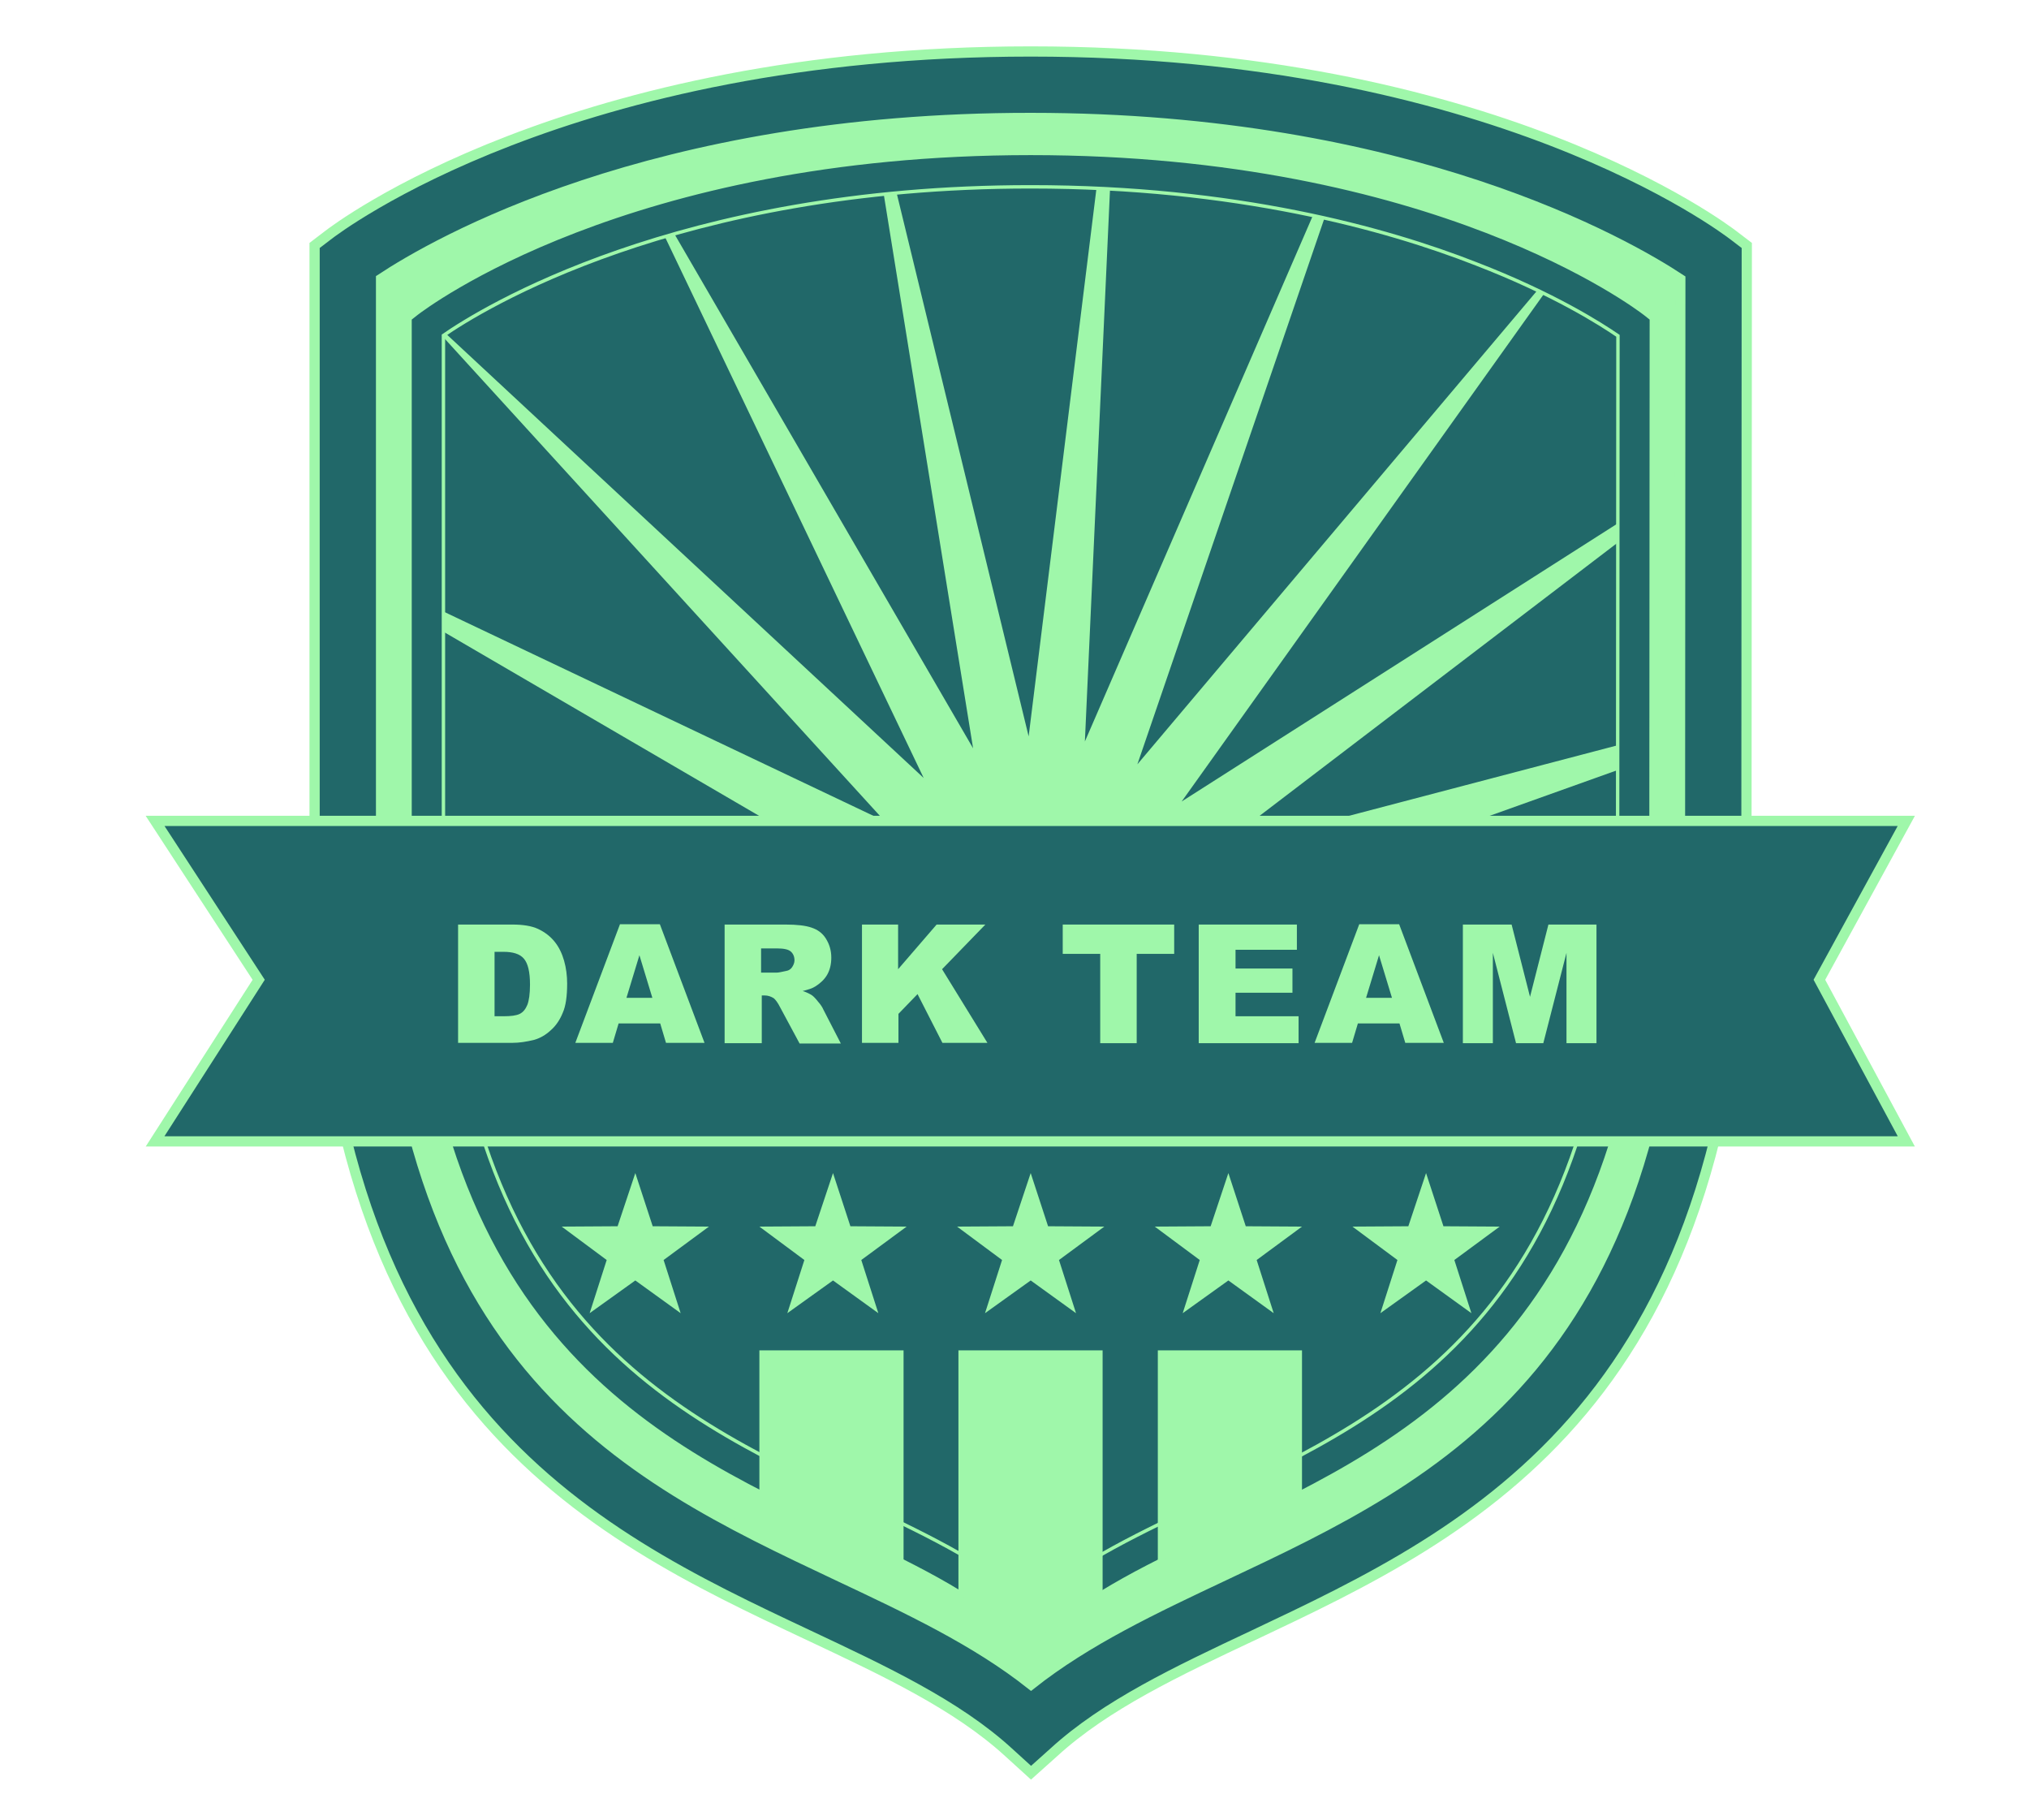
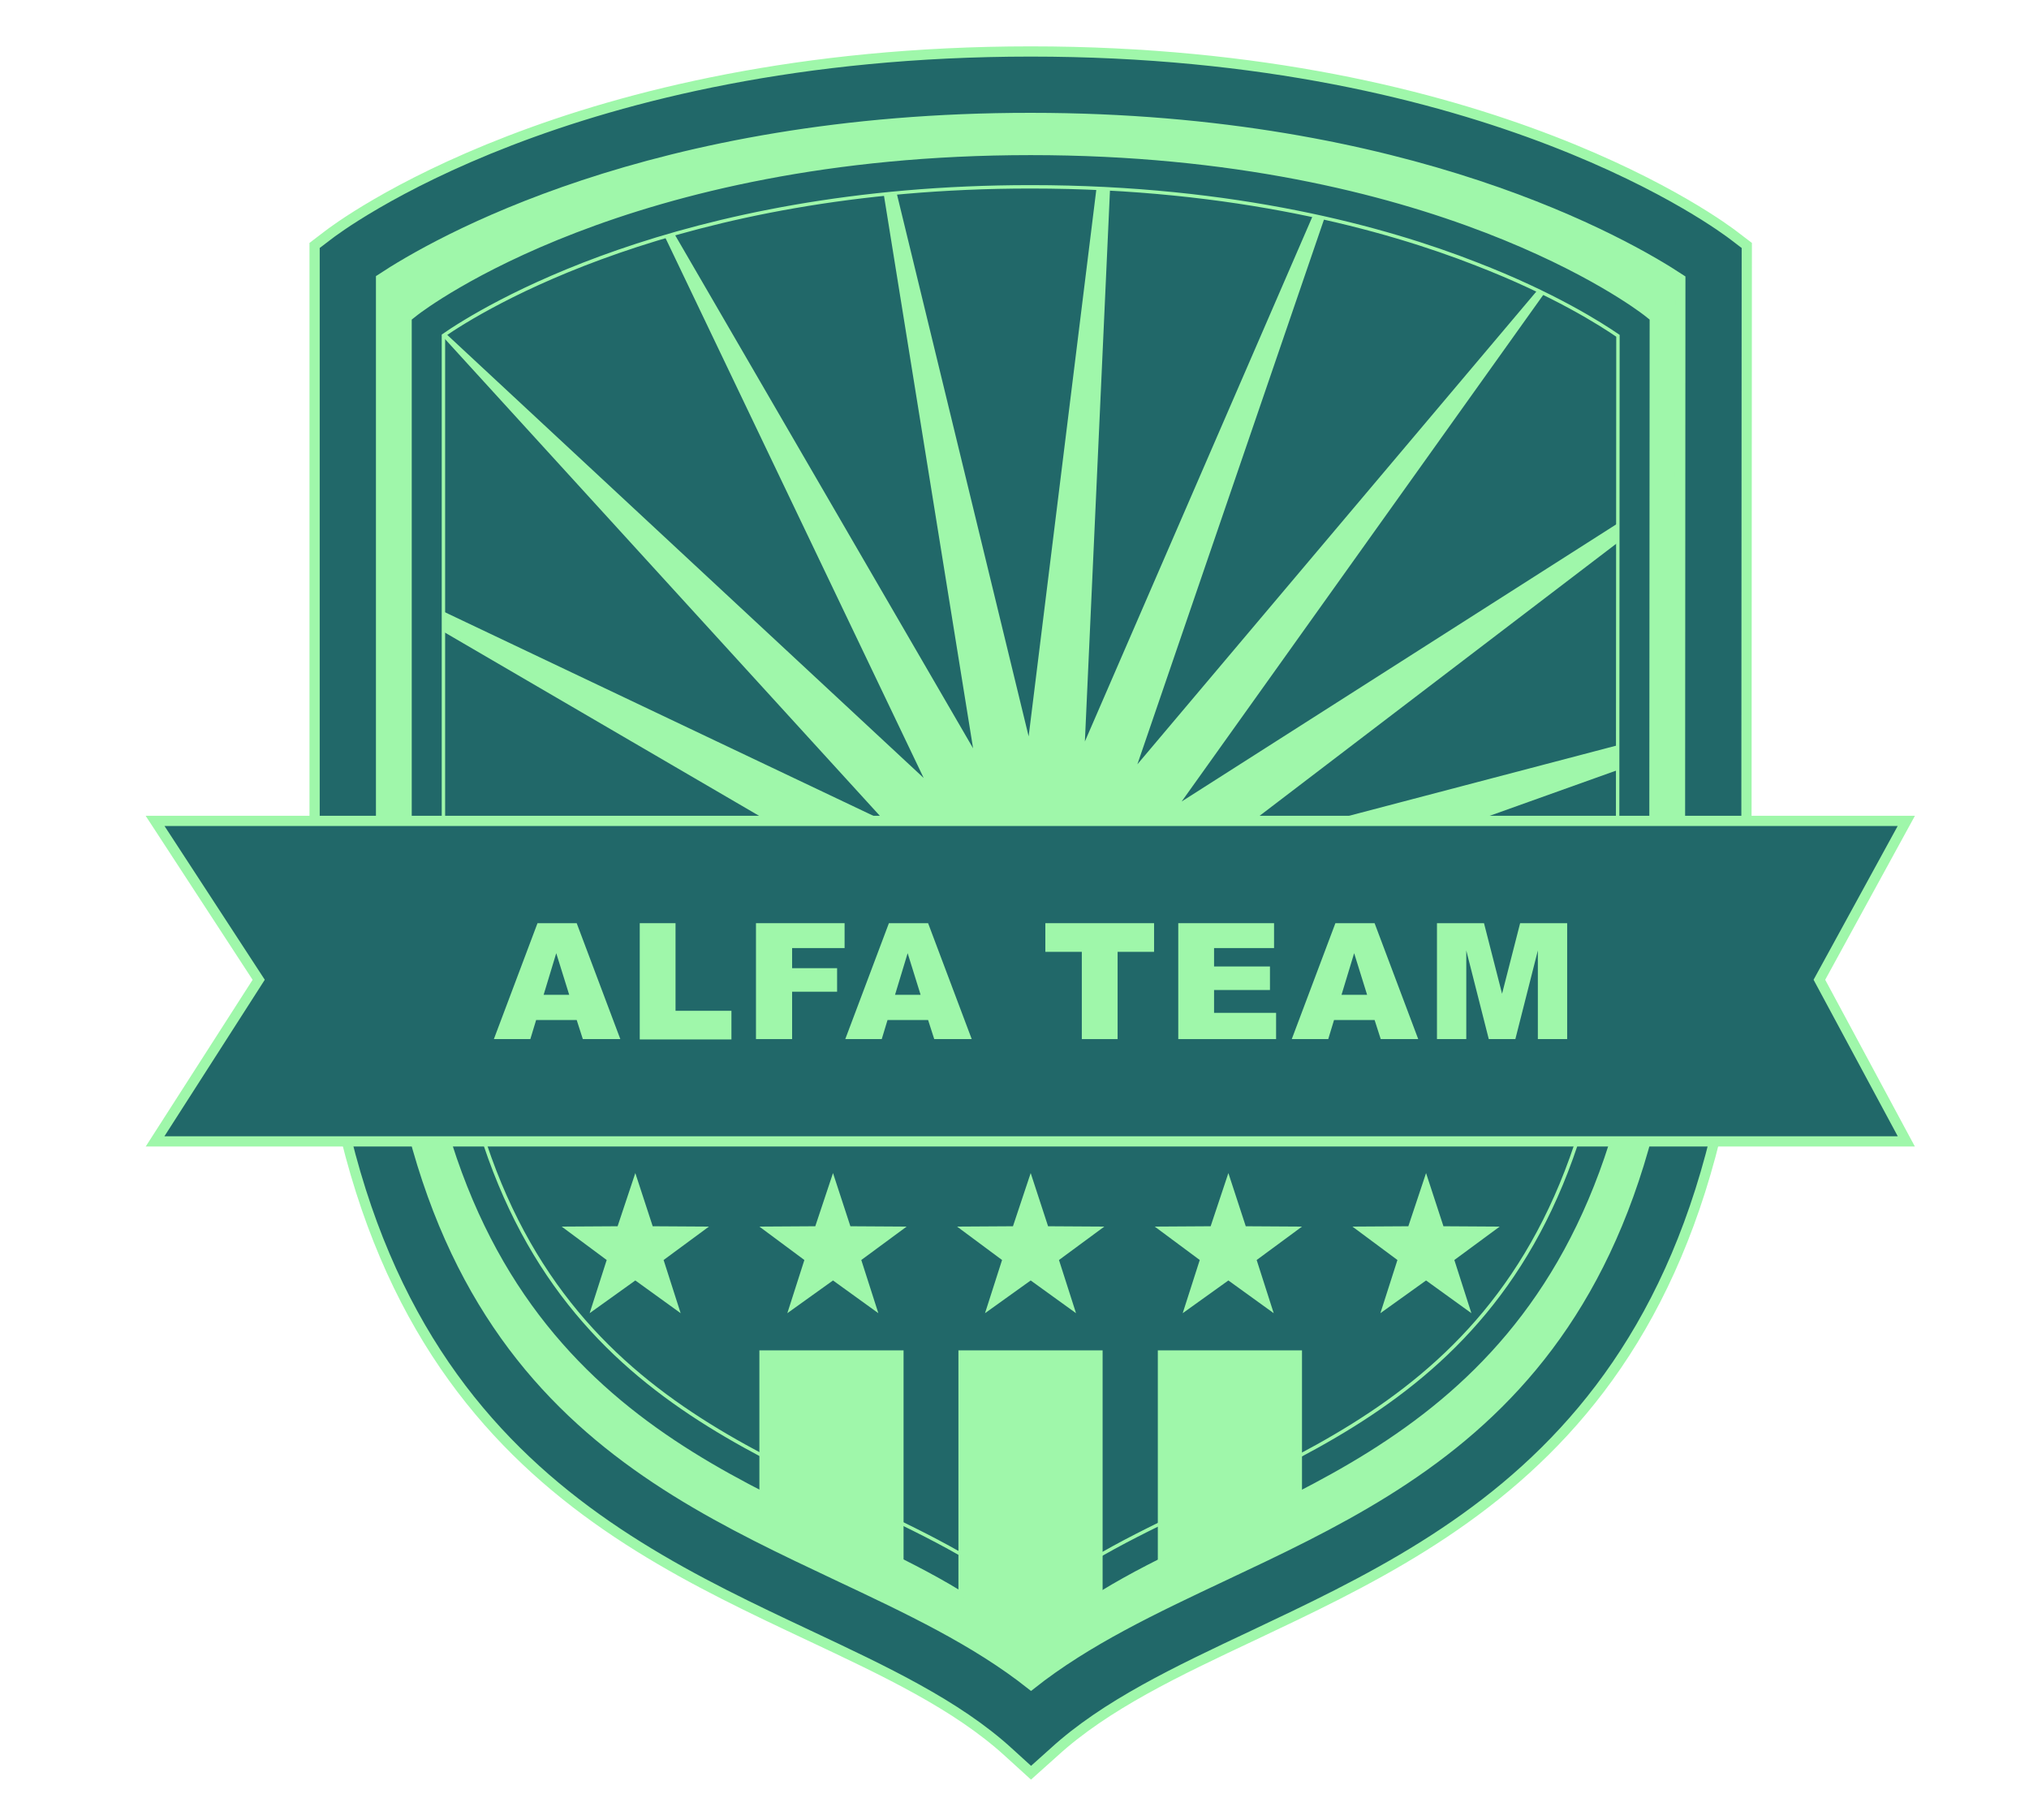
<svg xmlns="http://www.w3.org/2000/svg" version="1.1" id="Layer_1" x="0px" y="0px" viewBox="0 0 595.3 533.7" style="enable-background:new 0 0 595.3 533.7;" xml:space="preserve">
  <style type="text/css">
	.st0{fill:#9FF7AA;}
	.st1{fill:#E04726;}
	.st2{fill:#216869;stroke:#9FF7AA;stroke-miterlimit:10;}
	.st3{fill:#216869;stroke:#9FF7AA;stroke-width:3;stroke-miterlimit:10;}
	.st4{fill:none;}
</style>
  <polygon class="st0" points="106,90 106,267.5 111.8,338.7 120.3,364.7 159,427 213.6,464 240.1,470 274.5,489.3 297.6,502.2   300.7,508.7 324,491.7 394.6,454.2 454.6,412.4 474.7,381.4 493,344.1 500.2,296.7 500.2,198.6 504.3,84.2 499.2,70.9 441.3,47.1   331.3,23.9 279.6,23.9 211.2,32.1 159.8,47.8 111.8,68.5 " />
  <g>
    <path class="st1" d="M899.4,1464.3c-3-15.7-0.3-29.8,8-42.1c7.8-11.5,19.5-19.8,31.2-25.7c-19,3.1-36.7,10.2-52.1,20.4l-1.9,1.6   c-0.2,0.2-16.7,15.1-4.3,57.8C886.2,1472.2,892.5,1468.3,899.4,1464.3z" />
    <path class="st1" d="M864.3,1435.1c-11,11.2-20,24.3-26.6,38.8c1.6,0.6,3.1,1.3,4.5,2.2c6.2,3.8,11.1,10.1,14.5,18.8   c4-3.7,8.4-7.4,13.2-11.1C863.1,1462.5,862.5,1446.6,864.3,1435.1z" />
    <path class="st1" d="M836,1486.6c-0.9-0.6-1.8-1-2.7-1.3c-4.8,13.9-7.5,28.8-7.5,44.4c0,1.6,0,3.1,0.1,4.7   c4.5-8.9,11.3-19.1,21.3-29.9C844.6,1495.7,840.9,1489.7,836,1486.6z" />
    <path class="st1" d="M850.3,1519.2c-8.3,10-13.4,19.2-16.6,26.9c-0.8,1.9-1.5,3.8-2.1,5.8H855c-0.3-2-0.5-4-0.8-6   C852.9,1536.6,851.8,1527.7,850.3,1519.2z" />
    <path class="st1" d="M874.3,1495.9c-5.1,4.1-9.7,8.2-13.8,12.2c2.4,11.4,4,23.5,5.7,36.2c0.3,2.5,0.7,5.1,1,7.6h36.4   c-6.8-10.8-13.3-22.2-19.4-34.1C880.3,1510,877,1502.7,874.3,1495.9z" />
    <path class="st1" d="M1078.6,1464c-6.8-3.4-23.6-10.9-47.1-14.6c-27.6-4.4-70.2-4.1-117.7,20.8c7.4,16.9,27.3,23.7,55.9,33.3   c27.4,9.3,63.5,21.5,103.1,48.3h21c1.2-7.3,1.8-14.7,1.8-22.3C1095.6,1505.8,1089.4,1483.4,1078.6,1464z" />
    <path class="st1" d="M903.1,1476.2c-6.8,4-13.1,8-18.7,12c2.7,7.3,6.2,15.3,10.7,24c7,13.8,14.8,27.1,23,39.6h132   c-32.1-19.1-61.3-29-84.3-36.8C935.5,1504.8,912.6,1497.1,903.1,1476.2z" />
    <path class="st1" d="M917.5,1429c-5.8,8.5-8,18.3-6.8,29.1c49.5-25.2,94-25.3,123-20.7c12.9,2.1,23.9,5.1,32.6,8.2   c-21.2-26.7-52.4-45.2-87.8-49.8C970.3,1397.4,933.3,1405.7,917.5,1429z" />
  </g>
  <g>
    <path class="st2" d="M479.6,95.9c0,0-59-46-177.2-46s-177.2,46-177.2,46v152.4c0,187.8,122.7,178.2,177.3,228.1   c54.6-49.9,177-40.3,177-228.2L479.6,95.9z" />
    <g>
      <path class="st3" d="M302.5,520l-6.6-6c-15.2-13.9-36.3-23.8-58.6-34.3c-64.6-30.4-145-68.3-145-230.7V72l3.8-2.9    c2.8-2.2,70.9-54,206.3-54s203.4,51.8,206.3,54l3.8,2.9l-0.1,176.9c0,162.5-80.2,200.3-144.7,230.8    c-22.3,10.5-43.3,20.4-58.5,34.3L302.5,520z M111.8,81.8V249c0,150.1,71.1,183.5,133.8,213.1c20.8,9.8,40.6,19.1,56.9,32    c16.3-12.9,36-22.2,56.8-32c62.6-29.5,133.6-63,133.6-213.1L493,81.9c-15.6-10.3-79.6-47.3-190.5-47.3    C191,34.5,127.4,71.5,111.8,81.8z" />
    </g>
    <g>
      <polygon class="st4" points="125.2,182.5 125.2,240 252.1,256.6   " />
      <path class="st4" d="M125.2,246.6v1.7c0,17.8,1.1,33.9,3.2,48.4l121-22.8L125.2,246.6z" />
      <path class="st4" d="M126.4,95c-0.8,0.6-1.3,0.9-1.3,0.9v81.2l134.3,63.8L126.4,95z" />
      <path class="st4" d="M192.9,64.9C155.4,76,133.5,90,127.1,94.5L271,228.2L192.9,64.9z" />
      <path class="st4" d="M258.5,52.2c-24.4,2.5-45.5,6.9-63.2,12.1l90.2,155.4L258.5,52.2z" />
      <path class="st4" d="M177.6,401c11.5,10.9,24.2,19.3,37.1,26.6l55.1-107.4L177.6,401z" />
      <path class="st4" d="M300.1,333.4l-32.7,120.3c13.2,6.6,25.2,13.7,35.1,22.7c3.3-3,6.9-5.8,10.6-8.5L300.1,333.4z" />
      <path class="st4" d="M145.5,356.8c7.5,15.9,16.8,28.7,27.1,39.4l86-88.9L145.5,356.8z" />
      <path class="st4" d="M129.4,303.4c3,18.1,7.6,33.6,13.3,47.1l108.9-59.3L129.4,303.4z" />
      <path class="st4" d="M221,431.1c13.5,7.2,27.2,13.2,40,19.5l23-121.3L221,431.1z" />
      <path class="st4" d="M411.6,413.9c11.7-8.5,22.6-18.7,32.2-31.6l-98.4-66.9L411.6,413.9z" />
      <path class="st4" d="M448,376.4c7.9-11.7,14.7-25.5,19.9-42L355,301L448,376.4z" />
      <path class="st4" d="M470,327.4c3.8-13.6,6.6-29,8.1-46.4l-118,3.3L470,327.4z" />
      <path class="st4" d="M367.5,439.3c12.7-6.1,25.7-12.8,38-21.1l-73.3-92L367.5,439.3z" />
      <path class="st4" d="M478.7,273.8c0.5-8.1,0.8-16.6,0.8-25.5v-24l-119.2,42.6L478.7,273.8z" />
      <path class="st4" d="M319.1,464c12.5-7.9,26.9-14.4,41.8-21.5l-44.1-110.1L319.1,464z" />
      <polygon class="st4" points="479.5,217.4 479.5,155.5 355.7,249.9   " />
      <path class="st4" d="M479.5,150.5V95.9c0,0-7.9-6.1-23.6-13.9L346.5,235.3L479.5,150.5z" />
      <path class="st4" d="M387.2,58.6c-17.8-3.9-38.3-6.8-61.3-8l-7.6,166.9L387.2,58.6z" />
      <path class="st4" d="M322.3,50.4c-6.4-0.3-13.1-0.5-19.9-0.5c-14.4,0-27.9,0.7-40.5,1.9l39.8,164.1L322.3,50.4z" />
      <path class="st4" d="M454.4,81.2c-14.8-7.2-36.3-15.6-64.3-22l-56.5,164.9L454.4,81.2z" />
      <path class="st0" d="M364.9,286.2l-4.8-1.9l118-3.3c0.2-2.4,0.4-4.8,0.6-7.3l-118.3-7l119.2-42.6v-6.8l-123.8,32.5l123.9-94.5v-5    l-133,84.8L456,82c-0.5-0.3-1-0.5-1.6-0.8l-120.7,143l56.5-164.9c-1-0.2-2-0.4-3-0.7l-68.9,158.9l7.6-166.9    c-1.2-0.1-2.4-0.1-3.6-0.2L301.8,216L261.9,51.8c-1.1,0.1-2.3,0.2-3.4,0.3l27,167.4L195.3,64.2c-0.8,0.2-1.6,0.5-2.4,0.7    L271,228.2L127.2,94.5c-0.3,0.2-0.5,0.4-0.7,0.5l133.1,145.9l-134.3-63.8v5.4l126.9,74l-127-16.5v6.6l124.2,27.3l-121,22.8    c0.3,2.3,0.7,4.6,1,6.8l122.2-12.2" />
    </g>
    <g>
      <path class="st2" d="M302.5,483l-3.3-3c-13.9-12.7-32.8-21.6-52.8-31c-56.2-26.5-126.1-59.4-126.1-200.7V93.5l1.9-1.5    c2.5-1.9,61.7-47,180.2-47s177.7,45.1,180.2,47l1.9,1.5l-0.1,154.7c0,141.3-69.8,174.3-125.9,200.8c-20,9.4-38.8,18.3-52.7,31    L302.5,483z M130.1,98.4v149.9c0,135.1,64,165.3,120.5,191.9c19.2,9,37.4,17.6,51.9,29.8c14.5-12.1,32.7-20.7,51.8-29.7    c56.4-26.6,120.3-56.8,120.3-192l0.1-149.8c-4.8-3.3-18.8-12.3-41.6-21.1C406.6,67,362.4,54.8,302.4,54.8    C198.6,54.8,140.9,90.9,130.1,98.4z" />
    </g>
    <polygon class="st3" points="559.3,334.8 45.5,334.8 75.9,287.4 45.5,240.8 559.3,240.8 533.8,287.4  " />
    <g>
-       <path class="st0" d="M134.3,271.2h16c3.1,0,5.7,0.4,7.6,1.3c1.9,0.9,3.5,2.1,4.8,3.7c1.3,1.6,2.2,3.5,2.8,5.6s0.9,4.4,0.9,6.7    c0,3.7-0.4,6.6-1.3,8.6c-0.8,2-2,3.8-3.5,5.1c-1.5,1.4-3.1,2.3-4.8,2.8c-2.4,0.6-4.5,0.9-6.4,0.9h-16V271.2z M145.1,279.1v19h2.6    c2.2,0,3.8-0.2,4.8-0.7s1.7-1.4,2.2-2.6c0.5-1.2,0.8-3.3,0.8-6c0-3.7-0.6-6.2-1.8-7.6c-1.2-1.4-3.2-2-6-2H145.1z" />
-       <path class="st0" d="M193.7,300.2h-12.2l-1.7,5.7h-11l13.1-34.8h11.7l13.1,34.8h-11.3L193.7,300.2z M191.4,292.7l-3.8-12.5    l-3.8,12.5H191.4z" />
-       <path class="st0" d="M212.6,306v-34.8h17.9c3.3,0,5.9,0.3,7.6,0.9c1.8,0.6,3.2,1.6,4.2,3.2s1.6,3.4,1.6,5.6c0,1.9-0.4,3.6-1.2,5    s-2,2.5-3.4,3.4c-0.9,0.6-2.2,1-3.8,1.4c1.3,0.4,2.2,0.9,2.8,1.3c0.4,0.3,1,0.9,1.7,1.8c0.8,0.9,1.3,1.7,1.5,2.2l5.2,10.1h-12.1    l-5.7-10.6c-0.7-1.4-1.4-2.3-1.9-2.7c-0.8-0.5-1.7-0.8-2.6-0.8h-0.9V306H212.6z M223.4,285.3h4.5c0.5,0,1.4-0.2,2.8-0.5    c0.7-0.1,1.3-0.5,1.7-1.1s0.7-1.3,0.7-2c0-1.1-0.4-2-1.1-2.6c-0.7-0.6-2-0.9-4-0.9h-4.7V285.3z" />
-       <path class="st0" d="M252.8,271.2h10.7v13.1l11.3-13.1h14.3l-12.7,13.1l13.3,21.6h-13.2l-7.3-14.3l-5.6,5.8v8.5h-10.7V271.2z" />
-       <path class="st0" d="M311.8,271.2h32.7v8.6h-11V306h-10.7v-26.2h-11V271.2z" />
-       <path class="st0" d="M351.7,271.2h28.8v7.4h-18v5.5h16.7v7.1h-16.7v6.9H381v7.9h-29.3V271.2z" />
-       <path class="st0" d="M410.6,300.2h-12.2l-1.7,5.7h-11l13.1-34.8h11.7l13.1,34.8h-11.3L410.6,300.2z M408.4,292.7l-3.8-12.5    l-3.8,12.5H408.4z" />
-       <path class="st0" d="M429.4,271.2h14.1l5.4,21.2l5.4-21.2h14.1V306h-8.8v-26.5l-6.8,26.5h-8l-6.8-26.5V306h-8.8V271.2z" />
+       <path class="st0" d="M169.2,299.2h-11.9l-1.7,5.6h-10.7l12.8-34h11.5l12.8,34h-11L169.2,299.2z M167,291.8l-3.8-12.2l-3.7,12.2    H167z" />
+       <path class="st0" d="M187.7,270.8h10.5v25.7h16.4v8.4h-26.9V270.8z" />
+       <path class="st0" d="M221.8,270.8h26v7.3h-15.4v5.9h13.2v6.9h-13.2v13.9h-10.6V270.8z" />
+       <path class="st0" d="M272.3,299.2h-11.9l-1.7,5.6H248l12.8-34h11.5l12.8,34h-11L272.3,299.2z M270.1,291.8l-3.8-12.2l-3.7,12.2    H270.1z" />
+       <path class="st0" d="M306.6,270.8h32v8.4h-10.7v25.6h-10.5v-25.6h-10.7V270.8z" />
+       <path class="st0" d="M345.6,270.8h28.2v7.3h-17.6v5.4h16.4v6.9h-16.4v6.7h18.2v7.7h-28.7V270.8z" />
+       <path class="st0" d="M403.3,299.2h-11.9l-1.7,5.6H379l12.8-34h11.5l12.8,34h-11L403.3,299.2z M401.1,291.8l-3.8-12.2l-3.7,12.2    H401.1z" />
+       <path class="st0" d="M421.6,270.8h13.8l5.3,20.7l5.3-20.7h13.8v34h-8.6v-26l-6.6,26h-7.8l-6.6-26v26h-8.6V270.8z" />
    </g>
  </g>
  <polygon class="st0" points="186.4,344.1 191.5,359.7 208,359.8 194.7,369.6 199.7,385.2 186.4,375.6 173,385.2 178,369.6   164.8,359.8 181.2,359.7 " />
  <polygon class="st0" points="244.4,344.1 249.5,359.7 266,359.8 252.7,369.6 257.7,385.2 244.4,375.6 231,385.2 236,369.6   222.8,359.8 239.2,359.7 " />
  <polygon class="st0" points="302.4,344.1 307.5,359.7 324,359.8 310.7,369.6 315.7,385.2 302.4,375.6 289,385.2 294,369.6   280.8,359.8 297.2,359.7 " />
  <polygon class="st0" points="360.4,344.1 365.5,359.7 382,359.8 368.7,369.6 373.7,385.2 360.4,375.6 347,385.2 352,369.6   338.8,359.8 355.2,359.7 " />
  <polygon class="st0" points="418.4,344.1 423.5,359.7 440,359.8 426.7,369.6 431.7,385.2 418.4,375.6 405,385.2 410,369.6   396.8,359.8 413.2,359.7 " />
  <polyline class="st0" points="222.8,437.5 222.8,396.1 265.1,396.1 265.1,458 " />
  <path class="st0" d="M303.9,481.7c4.2-5.1,19.6-14.8,19.6-14.8v-70.8h-42.3v70.7c0,0,13.7,8.3,19.8,14.9l1.4,1.3L303.9,481.7z" />
  <polyline class="st0" points="339.7,458.1 339.7,396.1 382,396.1 382,437.5 " />
</svg>
